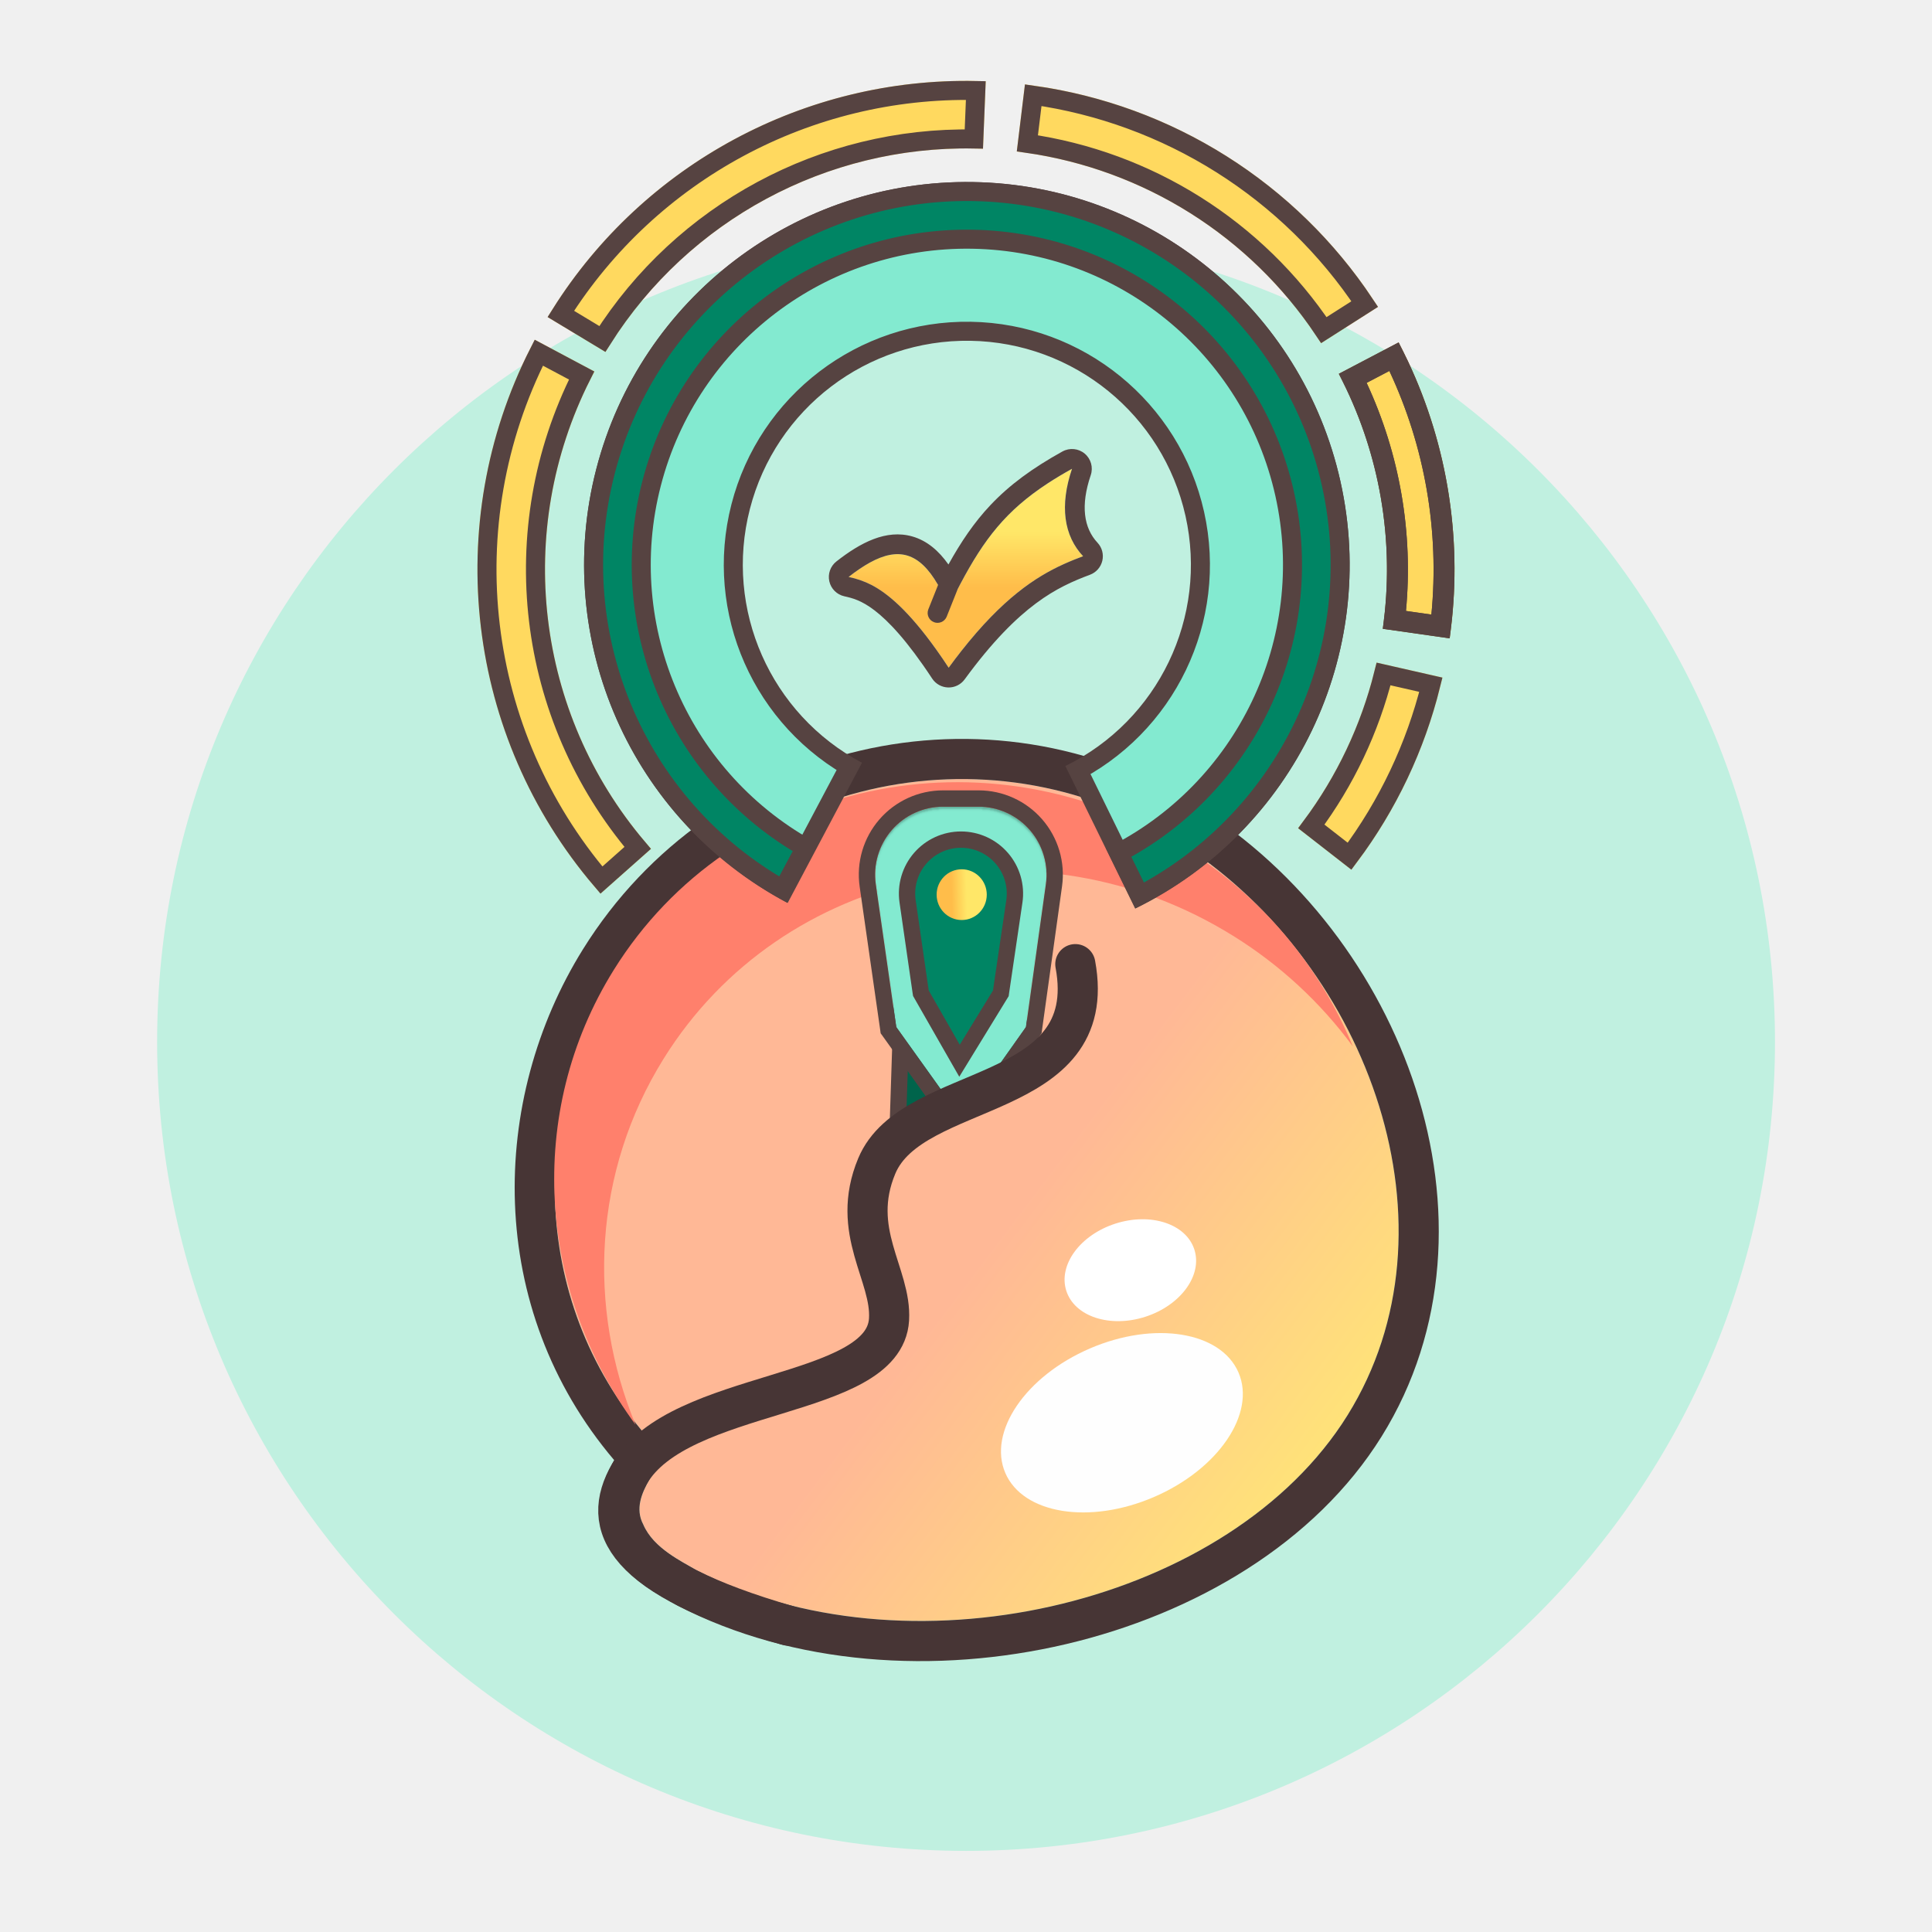
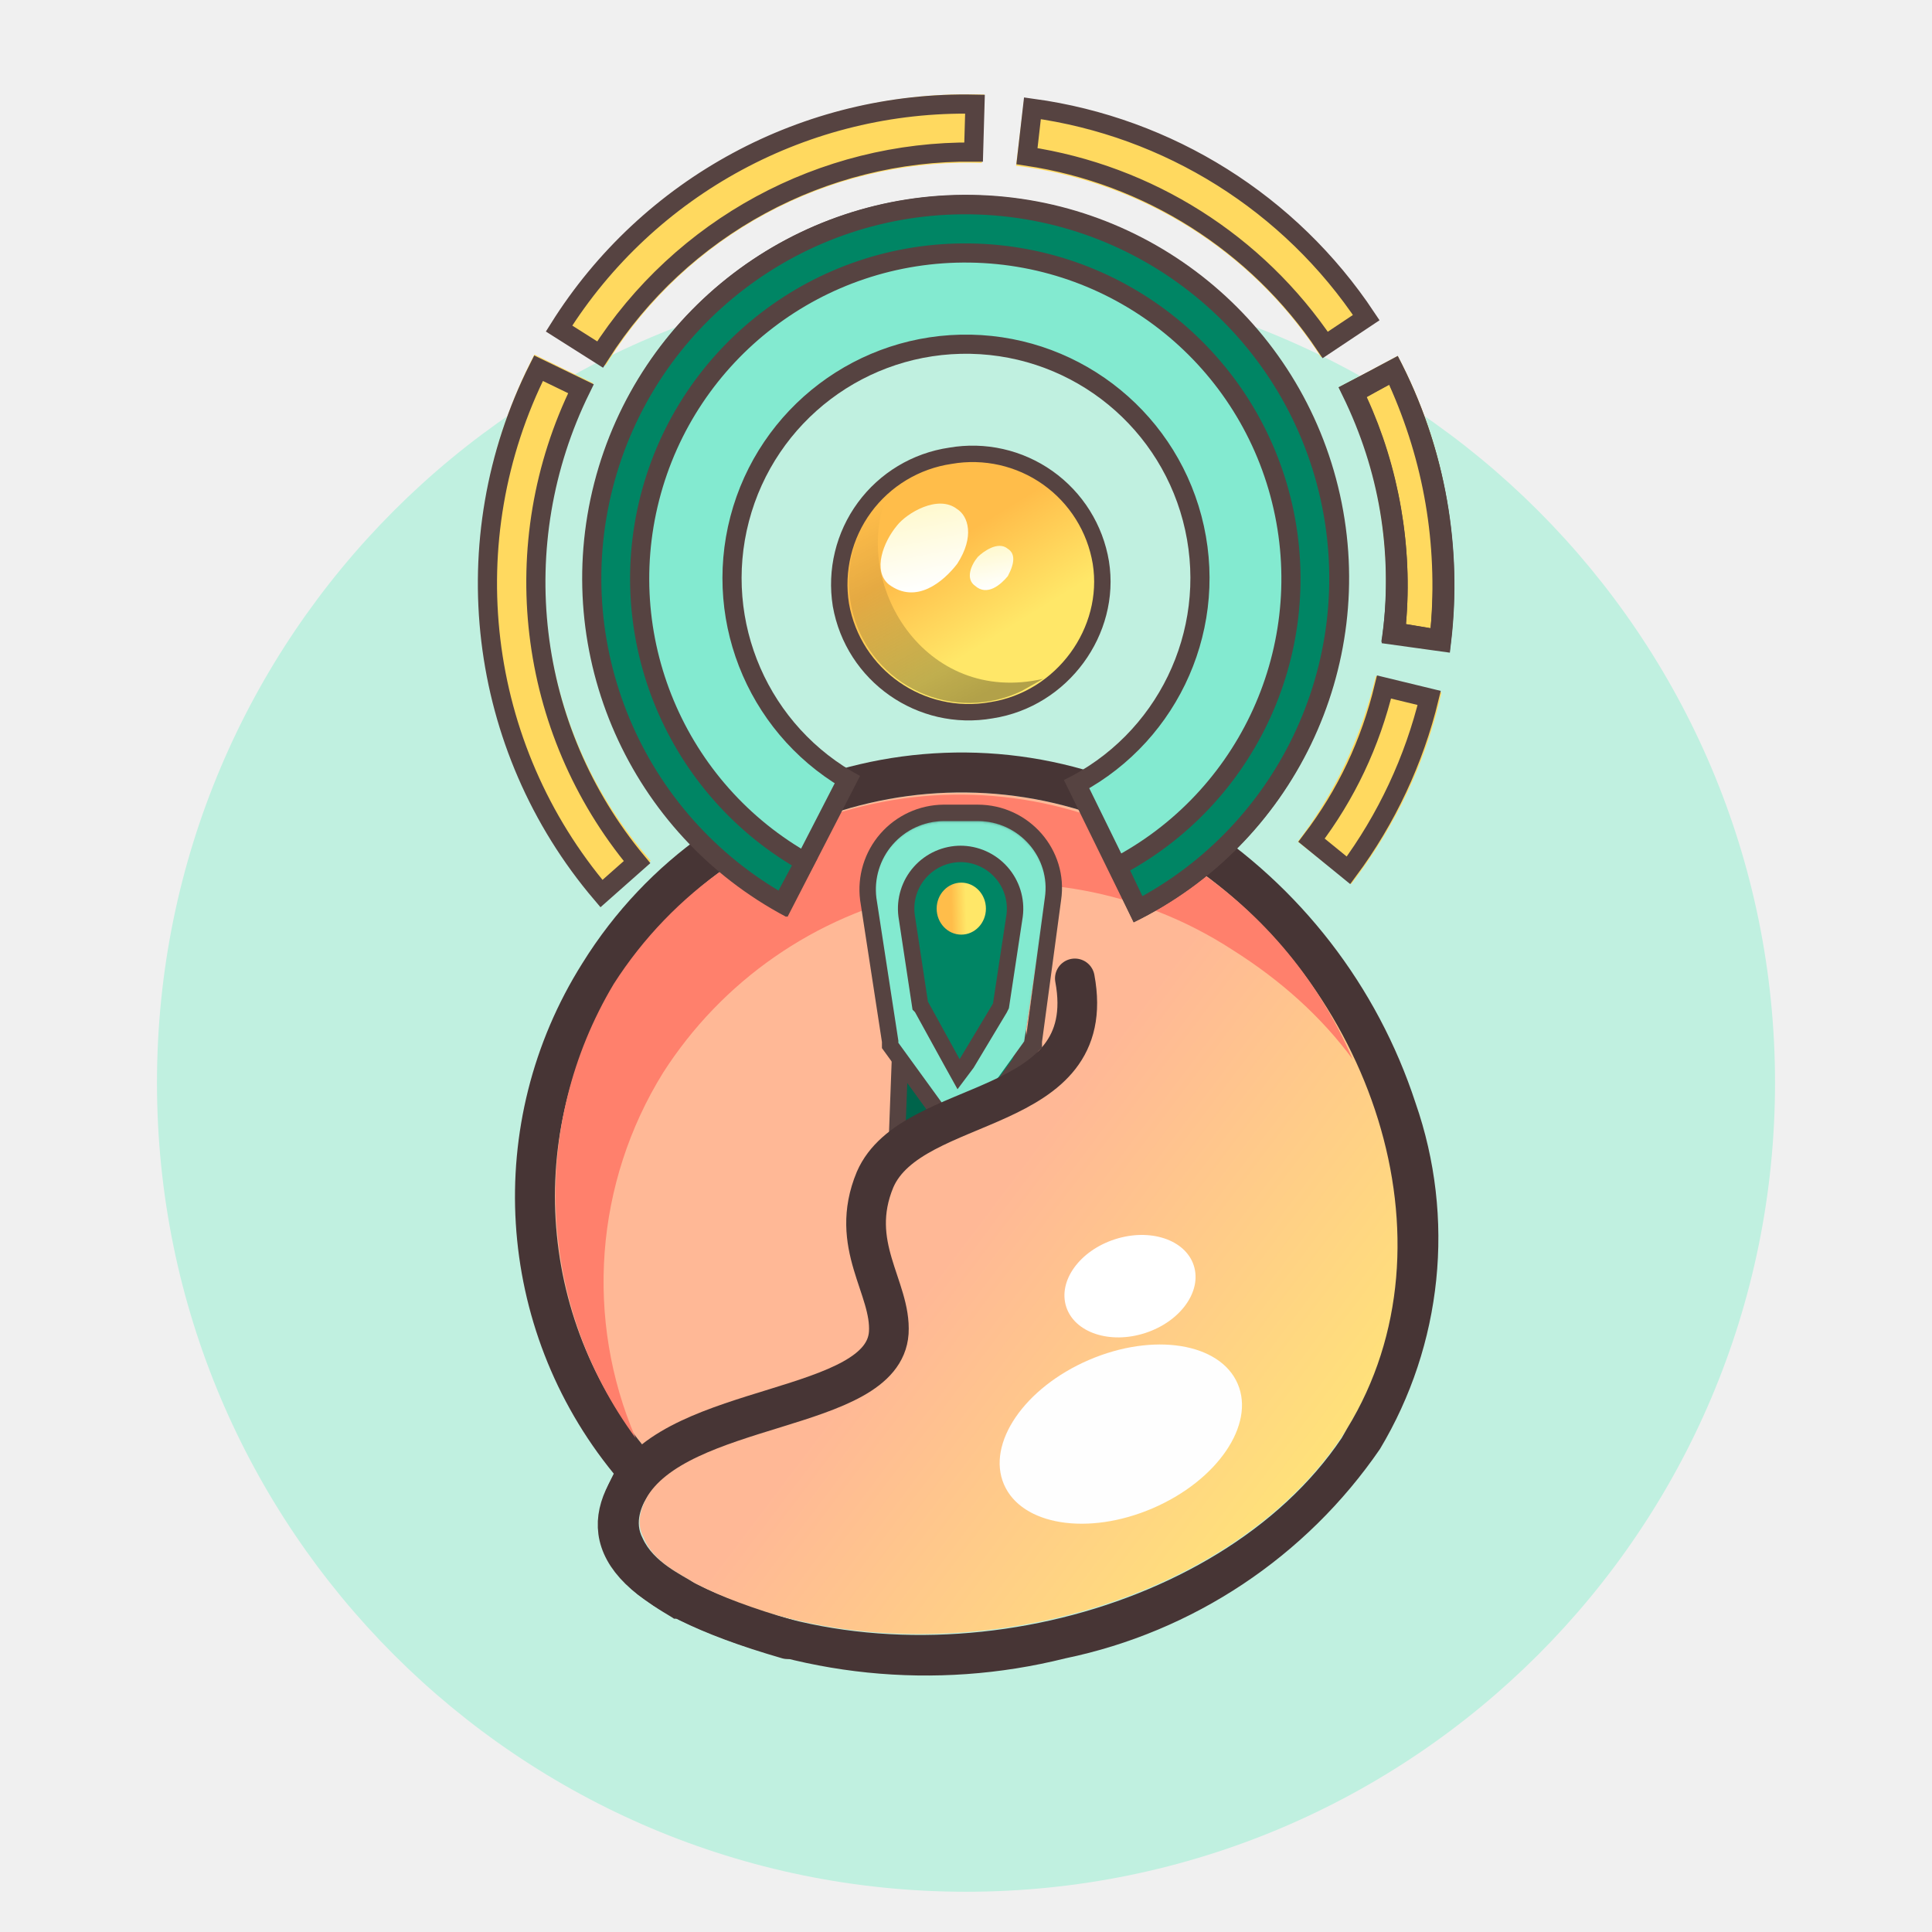
- <svg xmlns="http://www.w3.org/2000/svg" fill="none" viewBox="0 0 96 96">
-   <g transform="scale(.75)">
-     <path fill="#c0f0e0" d="M10.41 69.033c0-29.599 23.995-53.593 53.594-53.593 29.598 0 53.593 23.994 53.593 53.593s-23.995 53.593-53.593 53.593c-29.6 0-53.594-23.994-53.594-53.593" />
-     <path fill="url(#a)" d="M40.883 64.293c-5.902 9.48-5.898 22.616 2.794 31.793.74.738-2.157 2.84-1.06 4.913.687 1.611 2.616 2.469 3.472 3.002 14.045 7.282 35.34 2.369 43.187-10.235s1.24-30.241-11.364-38.088c-12.604-7.846-29.183-3.99-37.029 8.615" />
-     <path fill="#473535" d="M38.625 62.888c8.623-13.85 26.84-18.089 40.691-9.467 6.861 4.272 12.047 11.167 14.477 18.702 2.435 7.549 2.16 15.952-2.26 23.05-4.397 7.064-12.39 11.755-20.919 13.758-8.546 2.007-18.053 1.422-25.75-2.568l-.092-.049-.089-.054c-.09-.056-1.22-.676-1.94-1.191-.822-.588-1.895-1.522-2.524-2.919-1.19-2.365-.008-4.555.474-5.41-8.571-10.094-8.271-23.888-2.068-33.852m39.287-7.209c-12.604-7.846-29.183-3.99-37.029 8.615l-.272.446c-5.628 9.443-5.49 22.313 3.065 31.347.74.738-2.157 2.84-1.06 4.913.688 1.611 2.616 2.47 3.472 3.002 13.826 7.169 34.678 2.52 42.81-9.65l.377-.585C97 81.36 90.718 64.076 78.499 56.054z" />
-     <path fill="#ff806c" d="M78.403 56.135c-13.008-8.098-29.905-4.459-37.74 8.127-5.917 9.504-4.972 21.391 1.444 30.13-3.203-7.755-2.81-16.75 1.864-24.256 7.835-12.587 24.732-16.225 37.739-8.127a28.5 28.5 0 0 1 7.92 7.318c-2.167-5.246-5.98-9.925-11.227-13.192" />
+ <svg xmlns="http://www.w3.org/2000/svg" viewBox="0 0 96 96">
+   <circle cx="48" cy="53.8" r="40.2" fill="#c0f0e0" />
+   <g fill="none" transform="matrix(.67983 0 0 .67982 23.7 4.7)">
+     <path fill="url(#a)" d="M10.2 65a29 29 0 0 0 3 35c.9 1-2.3 3.2-1 5.5.7 1.8 2.8 2.7 3.7 3.3 15.5 8 39 2.6 47.7-11.3 8.6-13.9 1.4-33.3-12.5-42A29.7 29.7 0 0 0 10.2 65" />
+     <path fill="#473535" d="M7.7 63.5A32.6 32.6 0 0 1 52.6 53a39 39 0 0 1 16 20.7A30 30 0 0 1 66 99a37 37 0 0 1-23 15.3 42 42 0 0 1-28.4-2.9h-.2c-.1-.1-1.4-.8-2.1-1.4q-1.6-1-2.8-3.2c-1.3-2.6 0-5 .5-6a32 32 0 0 1-2.3-37.3m43.4-8A29.7 29.7 0 0 0 10.2 65l-.3.5a29 29 0 0 0 3.4 34.6c.8.8-2.4 3.1-1.2 5.4.8 1.8 2.9 2.7 3.8 3.3 15.3 8 38.3 2.8 47.3-10.6l.4-.7C72 83.8 65.2 64.8 51.7 56z" />
+     <path fill="#ff806c" d="M51.6 56A30 30 0 0 0 10 65a30 30 0 0 0 1.6 33.2 29 29 0 0 1 2-26.7 30 30 0 0 1 41.6-9q5.4 3.4 8.8 8A32 32 0 0 0 51.6 56" />
    <g filter="url(#b)">
-       <path fill="#008564" d="M67.436 67.266H59.72l-.238 7.312 8.427-3.936z" />
+       <path fill="#008564" d="M39.5 68.3H31l-.3 8L40 72z" />
    </g>
-     <path stroke="#564341" stroke-width="1.085" d="M67.436 67.266H59.72l-.238 7.312 8.427-3.936z" />
+     <path stroke="#564341" stroke-width="1.2" d="M39.5 68.3H31l-.3 8L40 72z" />
    <mask id="c" fill="#fff">
-       <path d="M75.207 60.193a25.358 25.358 0 1 0-23.022-.368l4.923-9.29a14.843 14.843 0 1 1 13.476.215z" />
+       <path d="M48 60.5a28 28 0 1 0-25.3-.4L28 49.8a16.4 16.4 0 1 1 14.9.3z" />
    </mask>
-     <path fill="#83ead0" stroke="#564341" stroke-width="2.521" d="M75.207 60.193a25.358 25.358 0 1 0-23.022-.368l4.923-9.29a14.843 14.843 0 1 1 13.476.215z" mask="url(#c)" />
-     <path fill="url(#d)" d="M62.852 44.239c-3.416-5.191-5.374-5.733-6.63-6.012 3.125-2.45 4.96-2.016 6.63 1.98q.395-.797.768-1.506c1.867-3.525 3.544-5.503 7.405-7.643-.765 2.254-.644 4.322.734 5.794-2.347.876-5.116 2.2-8.907 7.387" />
-     <path fill="#564341" d="M70.39 29.912a1.31 1.31 0 0 1 1.875 1.566c-.684 2.015-.466 3.501.45 4.48a1.31 1.31 0 0 1-.499 2.12c-1.113.416-2.265.914-3.586 1.9-1.332.993-2.883 2.519-4.72 5.033a1.31 1.31 0 0 1-2.151-.053c-1.664-2.528-2.913-3.83-3.826-4.526-.868-.662-1.47-.81-1.995-.927a1.309 1.309 0 0 1-.524-2.308c1.591-1.248 3.303-2.148 5.028-1.656.98.28 1.753.95 2.395 1.858.839-1.508 1.7-2.787 2.786-3.938 1.252-1.326 2.754-2.433 4.767-3.55m.635 1.146q-.875.485-1.613.967c-2.76 1.808-4.208 3.685-5.792 6.676l-.008.016q-.08.15-.16.307l-.737 1.847a.655.655 0 0 1-1.216-.486l.65-1.628-.017-.031c-1.215-2.098-2.588-2.505-4.502-1.452q-.658.363-1.408.953a5.8 5.8 0 0 1 1.505.522c1.064.55 2.46 1.698 4.343 4.345q.378.53.782 1.145.427-.585.837-1.105c2.728-3.467 4.908-4.908 6.792-5.76.44-.2.866-.368 1.278-.522a4.3 4.3 0 0 1-.76-1.112c-.409-.866-.523-1.858-.39-2.924.07-.568.212-1.156.416-1.758" />
-     <mask id="e" fill="#fff">
-       <path d="M75.225 60.184a25.359 25.359 0 1 0-23.093-.388L54.21 55.9a20.942 20.942 0 1 1 19.07.32z" />
+     <path fill="#83ead0" stroke="#564341" stroke-width="2.8" d="M48 60.5a28 28 0 1 0-25.3-.4L28 49.8a16.4 16.4 0 1 1 14.9.3z" mask="url(#c)" />
+     <mask id="d" fill="#fff">
+       <path d="M48 60.5a28 28 0 1 0-25.4-.4l2.3-4.3a23.1 23.1 0 1 1 21 .3z" />
    </mask>
-     <path fill="#008564" stroke="#564341" stroke-width="2.521" d="M75.225 60.184a25.359 25.359 0 1 0-23.093-.388L54.21 55.9a20.942 20.942 0 1 1 19.07.32z" mask="url(#e)" />
-     <path fill="#ffd95f" d="M96.046 42.29a32.37 32.37 0 0 0-3.381-19.6l-3.962 2.078a27.9 27.9 0 0 1 2.914 16.891z" />
-     <path fill="#564341" fill-rule="evenodd" d="m92.66 22.689.006.01q.32.61.612 1.232a32.37 32.37 0 0 1 2.763 18.359l-4.429-.631A27.9 27.9 0 0 0 88.7 24.767zm-.611 1.887-1.507.79a29.3 29.3 0 0 1 2.606 15.11l1.685.24a31 31 0 0 0-2.784-16.14" clip-rule="evenodd" />
-     <path fill="#ffd95f" d="M89.53 57.618a32.4 32.4 0 0 0 6.031-12.727l-4.362-.99A27.9 27.9 0 0 1 86 54.868zm1.765-37.285A32.37 32.37 0 0 0 67.906 5.596l-.54 4.441a27.89 27.89 0 0 1 20.156 12.7zM65.306 5.386a32.37 32.37 0 0 0-29.02 15.623l3.83 2.31a27.89 27.89 0 0 1 25.01-13.463zM35.433 22.512a32.36 32.36 0 0 0 4.355 36.69l3.346-2.969a27.89 27.89 0 0 1-3.752-31.618z" />
-     <path stroke="#564341" stroke-width="1.261" d="M38.535 24.877a28.52 28.52 0 0 0 3.714 31.298l-2.403 2.132a31.73 31.73 0 0 1-4.148-34.94zm56.263 20.488a31.7 31.7 0 0 1-5.386 11.362l-2.534-1.974a28.5 28.5 0 0 0 4.787-10.101zm-2.41-21.822q.164.327.32.657a31.74 31.74 0 0 1 2.791 17.376l-3.182-.453a28.5 28.5 0 0 0-2.774-16.087zm-.632.474-1.507.791-.532.28.254.544a28.65 28.65 0 0 1 2.55 14.785l-.056.6.595.084 1.684.24.653.093.064-.656a31.6 31.6 0 0 0-2.842-16.47l-.28-.597zM64.65 5.997l-.13 3.212a28.52 28.52 0 0 0-24.612 13.249l-2.752-1.66A31.73 31.73 0 0 1 64.65 5.997Zm3.804.31a31.7 31.7 0 0 1 12.463 4.569 31.7 31.7 0 0 1 9.5 9.269l-2.709 1.726a28.5 28.5 0 0 0-8.504-8.278 28.5 28.5 0 0 0-11.138-4.096z" />
-     <g filter="url(#f)">
-       <path fill="#83ead0" d="M58.024 58.585a4.502 4.502 0 0 1 4.456-5.14h2.354a4.502 4.502 0 0 1 4.46 5.122l-1.32 9.477-3.257 4.596h-2.05l-3.288-4.596z" />
+     <path fill="#008564" stroke="#564341" stroke-width="2.8" d="M48 60.5a28 28 0 1 0-25.4-.4l2.3-4.3a23.1 23.1 0 1 1 21 .3z" mask="url(#d)" />
+     <path fill="#ffd95f" d="M71 40.7c1.1-7.4-.2-15-3.7-21.6L63 21.4c3 5.7 4 12.3 3.2 18.6z" />
+     <path fill="#564341" fill-rule="evenodd" d="M67.3 19.1a36 36 0 0 1 3.8 21.6l-5-.7A30 30 0 0 0 63 21.4zm-.6 2.1-1.7.9c2.4 5.2 3.4 11 2.9 16.6l1.8.3q.9-9.3-3-17.8" clip-rule="evenodd" />
+     <path fill="#ffd95f" d="M63.9 57.7q4.9-6.4 6.6-14l-4.8-1.2q-1.6 6.7-5.7 12.1zm1.9-41.2A36 36 0 0 0 40 .3l-.6 4.9a31 31 0 0 1 22.3 14zM37.1 0a36 36 0 0 0-32 17.3l4.3 2.5A31 31 0 0 1 36.9 5zM4.2 19A36 36 0 0 0 9 59.3l3.7-3.3a31 31 0 0 1-4.2-34.9z" />
+     <path stroke="#564341" stroke-width="1.4" d="M7.6 21.5a32 32 0 0 0 4.1 34.6l-2.6 2.3A35 35 0 0 1 4.5 20zm62 22.6a35 35 0 0 1-5.9 12.6L61 54.5q3.8-5 5.3-11.2zm-2.6-24A35 35 0 0 1 70.5 40l-3.6-.5q1.1-9.4-3-17.8zm-.7.5-1.6.9-.6.3.3.6c2.3 5 3.3 10.7 2.8 16.3v.6l.6.1 1.8.3.7.1.1-.7q.8-9.5-3.1-18.2l-.3-.7zM36.4.7l-.1 3.5A32 32 0 0 0 9 19l-3-1.9A35 35 0 0 1 36.4.7Zm4.2.3A35 35 0 0 1 65 16.3l-3 2A32 32 0 0 0 40.2 4.5z" />
+     <g filter="url(#e)">
+       <path fill="#83ead0" d="M29.1 58.7a5 5 0 0 1 5-5.7h2.5a5 5 0 0 1 5 5.7L40 69.2l-3.6 5h-2.3l-3.6-5z" />
    </g>
-     <path stroke="#564341" stroke-width="1.081" d="M64.834 52.904a5.042 5.042 0 0 1 4.994 5.738l-1.32 9.476-.017.131-.076.107-3.257 4.596-.162.228H62.39l-.163-.226-3.287-4.596-.077-.107-.018-.13-1.356-9.459a5.042 5.042 0 0 1 4.992-5.758z" />
-     <path fill="#008564" stroke="#564341" stroke-width="1.081" d="M63.668 55.627a3.574 3.574 0 0 1 3.536 4.094l-.882 5.982-.015.109-.058.094-2.202 3.593-.477.778-.453-.791-2.055-3.594-.051-.09-.016-.101-.865-5.99a3.574 3.574 0 0 1 3.538-4.084Z" />
-     <ellipse cx="63.715" cy="59.273" fill="url(#g)" rx="1.661" ry="1.681" />
-     <ellipse cx="74.888" cy="84.154" fill="#fff" rx="4.457" ry="3.241" transform="rotate(162.091 74.888 84.154)" />
-     <ellipse cx="74.329" cy="94.259" fill="#fefefe" rx="8.411" ry="5.359" transform="rotate(156.698 74.329 94.26)" />
-     <path stroke="#473535" stroke-linecap="round" stroke-width="2.659" d="M52.21 107.7c-11.004-3.183-12.482-6.636-10.504-10.056 3.283-5.68 16.876-4.92 17.195-10.222.18-2.978-2.625-5.834-.813-10.173 2.363-5.657 14.878-4.119 13.155-13.372" />
+     <path stroke="#564341" stroke-width="1.2" d="M36.6 52.5c3.4 0 6 3 5.5 6.3l-1.4 10.4v.2l-.1.1-3.6 5-.2.3H34l-.1-.2-3.7-5.1v-.3l-1.6-10.4a5.6 5.6 0 0 1 5.5-6.3z" />
+     <path fill="#008564" stroke="#564341" stroke-width="1.2" d="M35.3 55.5a4 4 0 0 1 4 4.5l-1 6.6-.1.2-2.4 4-.6.8-.5-.9-2.2-4-.1-.1-1-6.6a4 4 0 0 1 4-4.5Z" />
+     <ellipse cx="35.4" cy="59.5" fill="url(#f)" rx="1.8" ry="1.9" />
+     <path fill="url(#g)" stroke="#564341" stroke-width="1.2" d="M34.6 26.4a9.5 9.5 0 0 1 11 7.8c.8 5-2.8 10-8 10.8a9.5 9.5 0 0 1-11-7.7 9.5 9.5 0 0 1 8-10.9Z" />
+     <path fill="url(#h)" d="M35.1 30.3c.8.5 1.3 2 0 4-1 1.3-3 3-5 1.5-1.2-1-.4-3.1.6-4.3.7-.9 3-2.3 4.4-1.2" />
+     <path fill="url(#i)" d="M38.8 33.2q.8.5 0 2c-.5.6-1.5 1.5-2.4.7-.7-.5-.3-1.5.2-2.1.4-.4 1.5-1.2 2.2-.6" />
+     <path fill="url(#j)" fill-opacity=".3" d="M41.4 42.7c-8.7 2-14.1-7-11.4-13.5l-1.2 1.3a9 9 0 0 0-1.3 7.5 8.8 8.8 0 0 0 12.3 5.6z" />
+     <ellipse cx="47.7" cy="86.9" fill="#fff" rx="4.9" ry="3.6" transform="rotate(162 47.7 87)" />
+     <ellipse cx="47.1" cy="98.1" fill="#fefefe" rx="9.3" ry="5.9" transform="rotate(156.7 47.1 98)" />
+     <path stroke="#473535" stroke-linecap="round" stroke-width="2.9" d="M22.7 112.9c-12.1-3.5-13.8-7.3-11.6-11 3.6-6.4 18.6-5.5 19-11.4.2-3.3-3-6.4-1-11.2 2.7-6.2 16.5-4.5 14.6-14.7" />
    <defs>
-       <linearGradient id="a" x1="86.321" x2="40.884" y1="98.675" y2="64.291" gradientUnits="userSpaceOnUse">
-         <stop offset=".012" stop-color="#ffe279" />
-         <stop offset=".461" stop-color="#ffb896" />
-         <stop offset=".741" stop-color="#ffb896" />
+       <linearGradient id="a" x1="60.3" x2="10.2" y1="102.9" y2="65" gradientUnits="userSpaceOnUse">
+         <stop offset="0" stop-color="#ffe279" />
+         <stop offset=".5" stop-color="#ffb896" />
+         <stop offset=".7" stop-color="#ffb896" />
      </linearGradient>
-       <linearGradient id="d" x1="62.937" x2="62.937" y1="30.363" y2="42.559" gradientUnits="userSpaceOnUse">
+       <linearGradient id="f" x1="37.2" x2="33.6" y1="59.5" y2="59.6" gradientUnits="userSpaceOnUse">
        <stop stop-color="#ffe768" />
        <stop offset=".4" stop-color="#ffe768" />
        <stop offset=".7" stop-color="#ffbd4a" />
        <stop offset="1" stop-color="#ffbd4a" />
      </linearGradient>
-       <linearGradient id="g" x1="65.376" x2="62.058" y1="59.308" y2="59.388" gradientUnits="userSpaceOnUse">
-         <stop stop-color="#ffe768" />
-         <stop offset=".4" stop-color="#ffe768" />
-         <stop offset=".7" stop-color="#ffbd4a" />
-         <stop offset="1" stop-color="#ffbd4a" />
+       <linearGradient id="g" x1="32.5" x2="42.5" y1="27.3" y2="43.5" gradientUnits="userSpaceOnUse">
+         <stop stop-color="#ffbd4a" />
+         <stop offset=".3" stop-color="#ffbd4a" />
+         <stop offset=".7" stop-color="#ffe768" />
+         <stop offset="1" stop-color="#ffe768" />
      </linearGradient>
-       <filter id="b" width="9.59" height="8.72" x="58.911" y="66.723" color-interpolation-filters="sRGB" filterUnits="userSpaceOnUse">
+       <linearGradient id="h" x1="32.1" x2="33.3" y1="30.2" y2="36.1" gradientUnits="userSpaceOnUse">
+         <stop stop-color="#fff9ce" />
+         <stop offset="1" stop-color="#fff" />
+       </linearGradient>
+       <linearGradient id="i" x1="37.3" x2="37.9" y1="33.1" y2="36.1" gradientUnits="userSpaceOnUse">
+         <stop stop-color="#fff9ce" />
+         <stop offset="1" stop-color="#fff" />
+       </linearGradient>
+       <linearGradient id="j" x1="28" x2="35.1" y1="30.7" y2="44.7" gradientUnits="userSpaceOnUse">
+         <stop stop-opacity="0" />
+         <stop offset="1" />
+       </linearGradient>
+       <filter id="b" width="10.6" height="9.6" x="30.1" y="67.7" color-interpolation-filters="sRGB" filterUnits="userSpaceOnUse">
        <feFlood flood-opacity="0" result="BackgroundImageFix" />
        <feBlend in="SourceGraphic" in2="BackgroundImageFix" result="shape" />
        <feColorMatrix in="SourceAlpha" result="hardAlpha" values="0 0 0 0 0 0 0 0 0 0 0 0 0 0 0 0 0 0 127 0" />
-         <feOffset dx="2.893" />
+         <feOffset dx="3.2" />
        <feComposite in2="hardAlpha" k2="-1" k3="1" operator="arithmetic" />
        <feColorMatrix values="0 0 0 0 0 0 0 0 0 0 0 0 0 0 0 0 0 0 0.25 0" />
-         <feBlend in2="shape" result="effect1_innerShadow_3701_24582" />
+         <feBlend in2="shape" result="effect1_innerShadow_0_4" />
      </filter>
-       <filter id="f" width="13.521" height="21.536" x="56.897" y="52.364" color-interpolation-filters="sRGB" filterUnits="userSpaceOnUse">
+       <filter id="e" width="14.9" height="23.8" x="27.9" y="51.9" color-interpolation-filters="sRGB" filterUnits="userSpaceOnUse">
        <feFlood flood-opacity="0" result="BackgroundImageFix" />
        <feBlend in="SourceGraphic" in2="BackgroundImageFix" result="shape" />
        <feColorMatrix in="SourceAlpha" result="hardAlpha" values="0 0 0 0 0 0 0 0 0 0 0 0 0 0 0 0 0 0 127 0" />
-         <feOffset dy=".18" />
-         <feGaussianBlur stdDeviation=".09" />
+         <feOffset dy=".2" />
+         <feGaussianBlur stdDeviation=".1" />
        <feComposite in2="hardAlpha" k2="-1" k3="1" operator="arithmetic" />
        <feColorMatrix values="0 0 0 0 0 0 0 0 0 0 0 0 0 0 0 0 0 0 0.25 0" />
-         <feBlend in2="shape" result="effect1_innerShadow_3701_24582" />
+         <feBlend in2="shape" result="effect1_innerShadow_0_4" />
      </filter>
    </defs>
  </g>
</svg>
